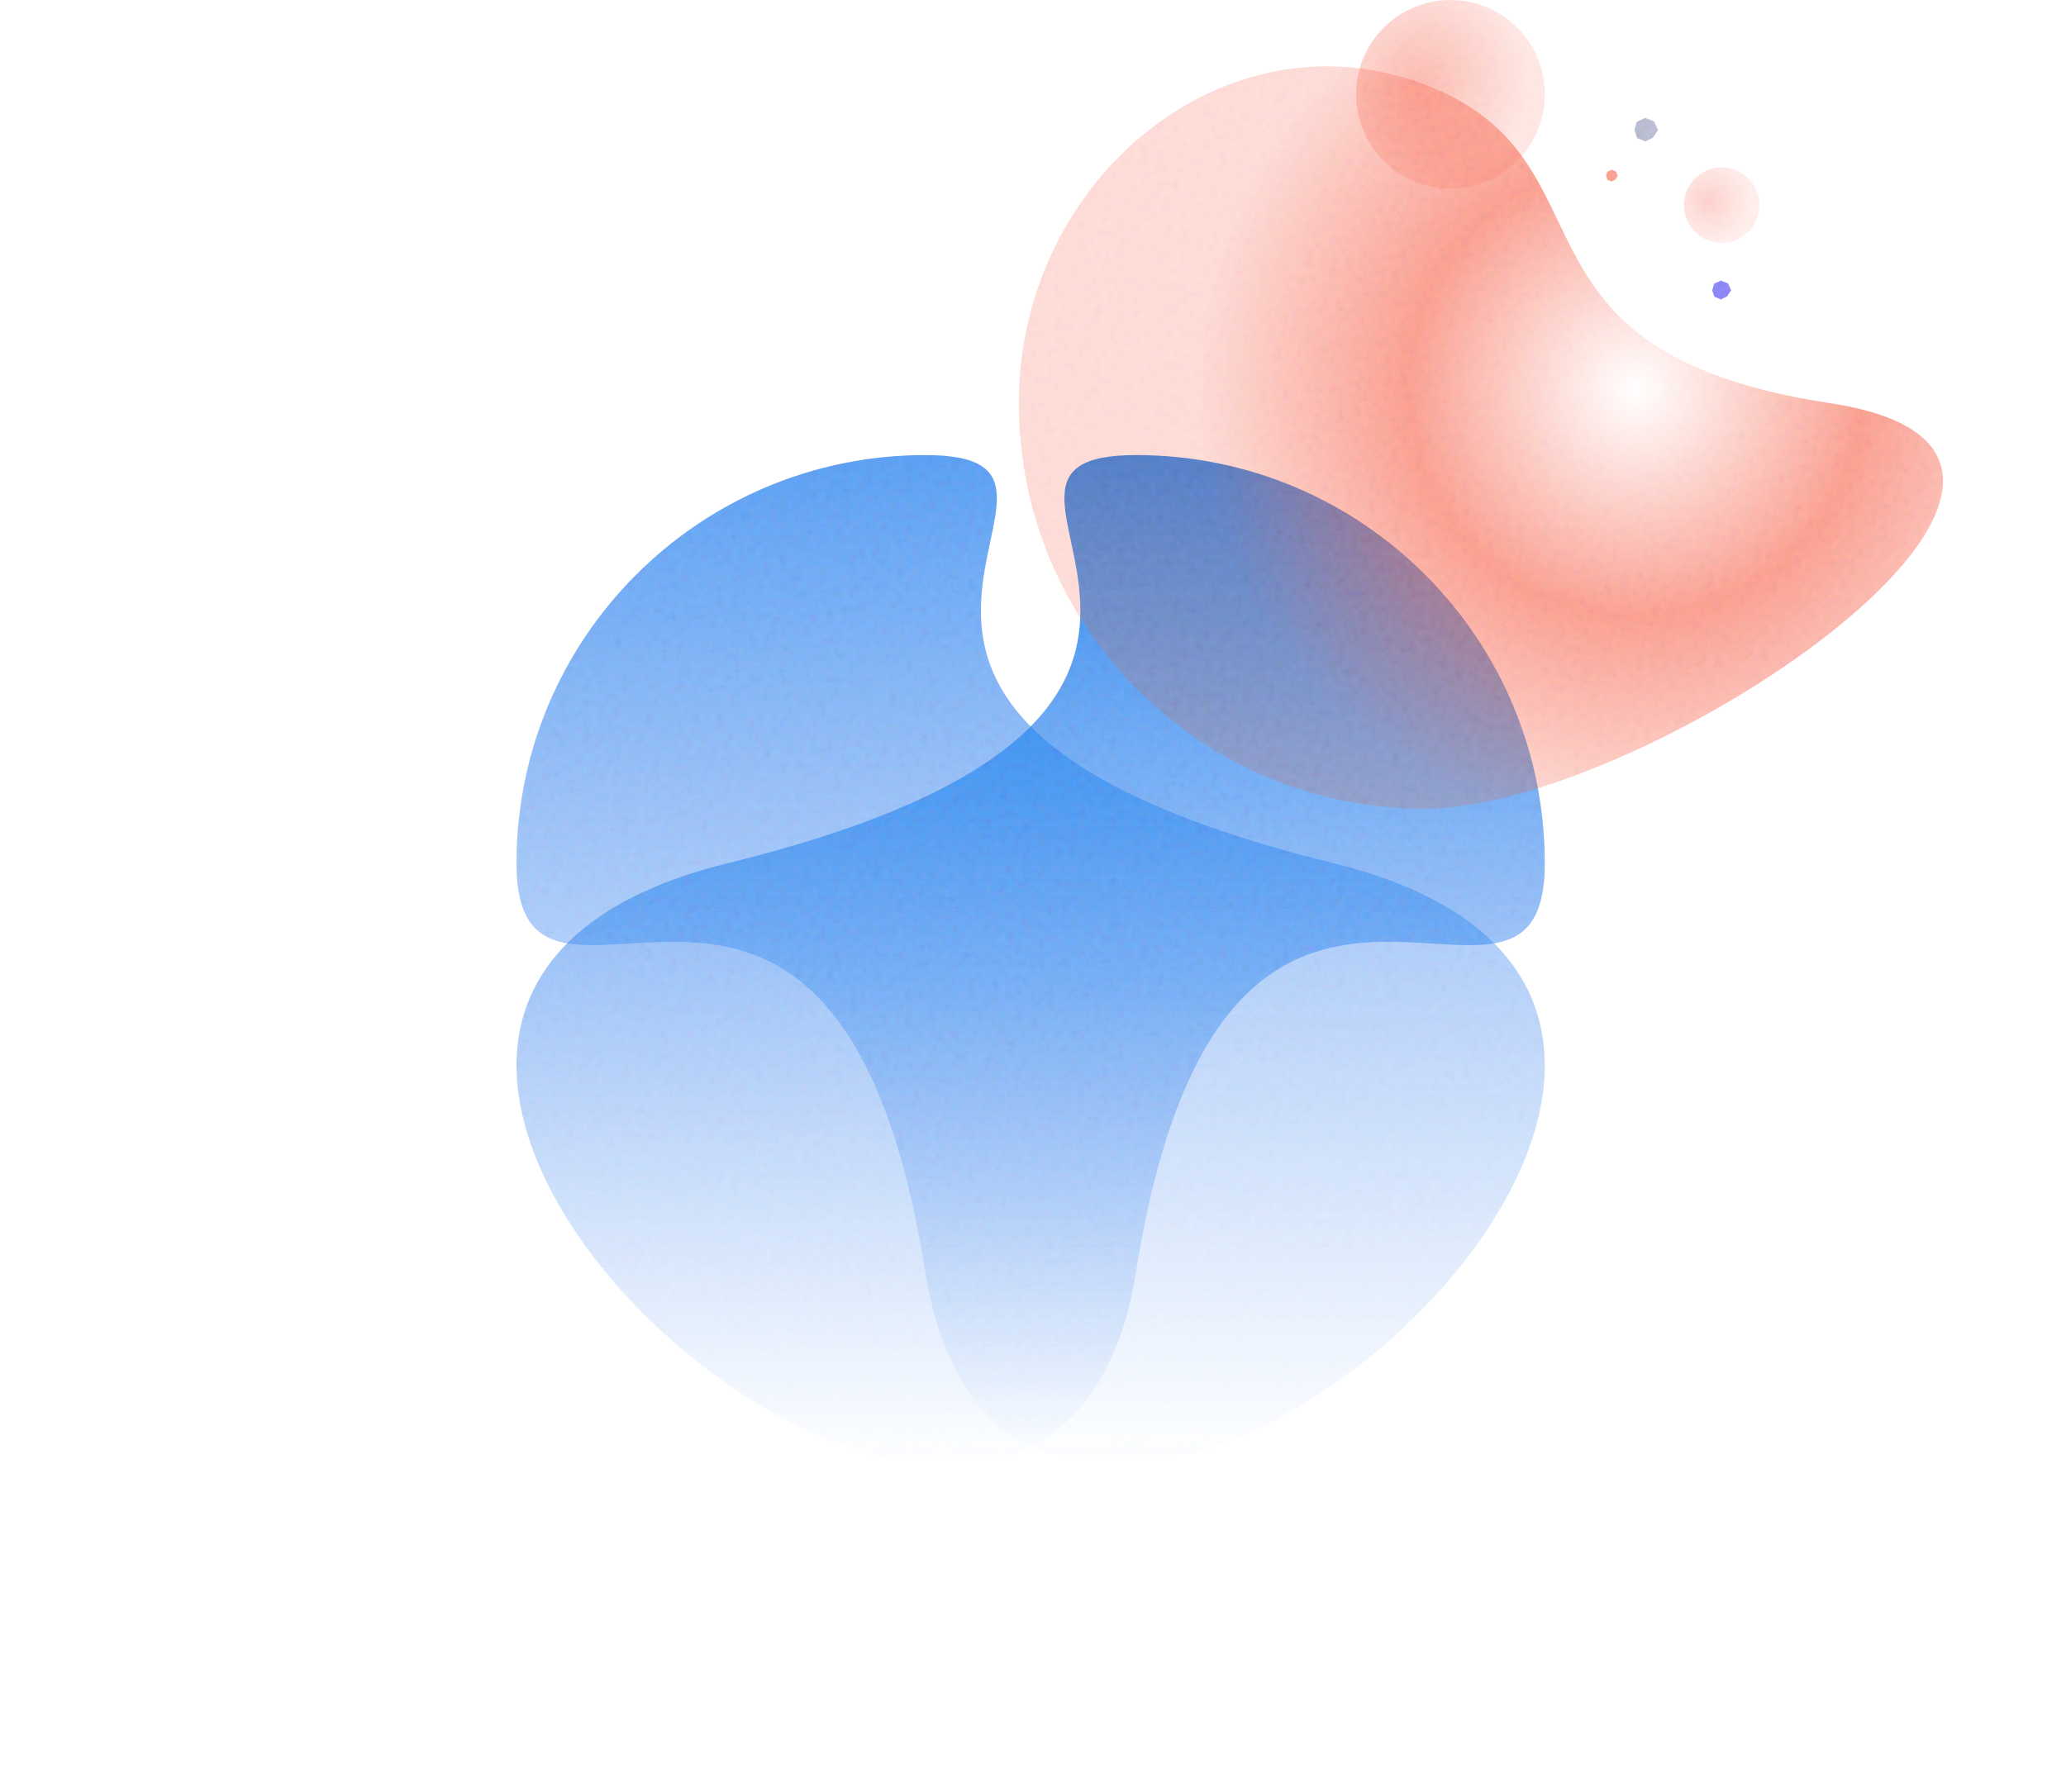
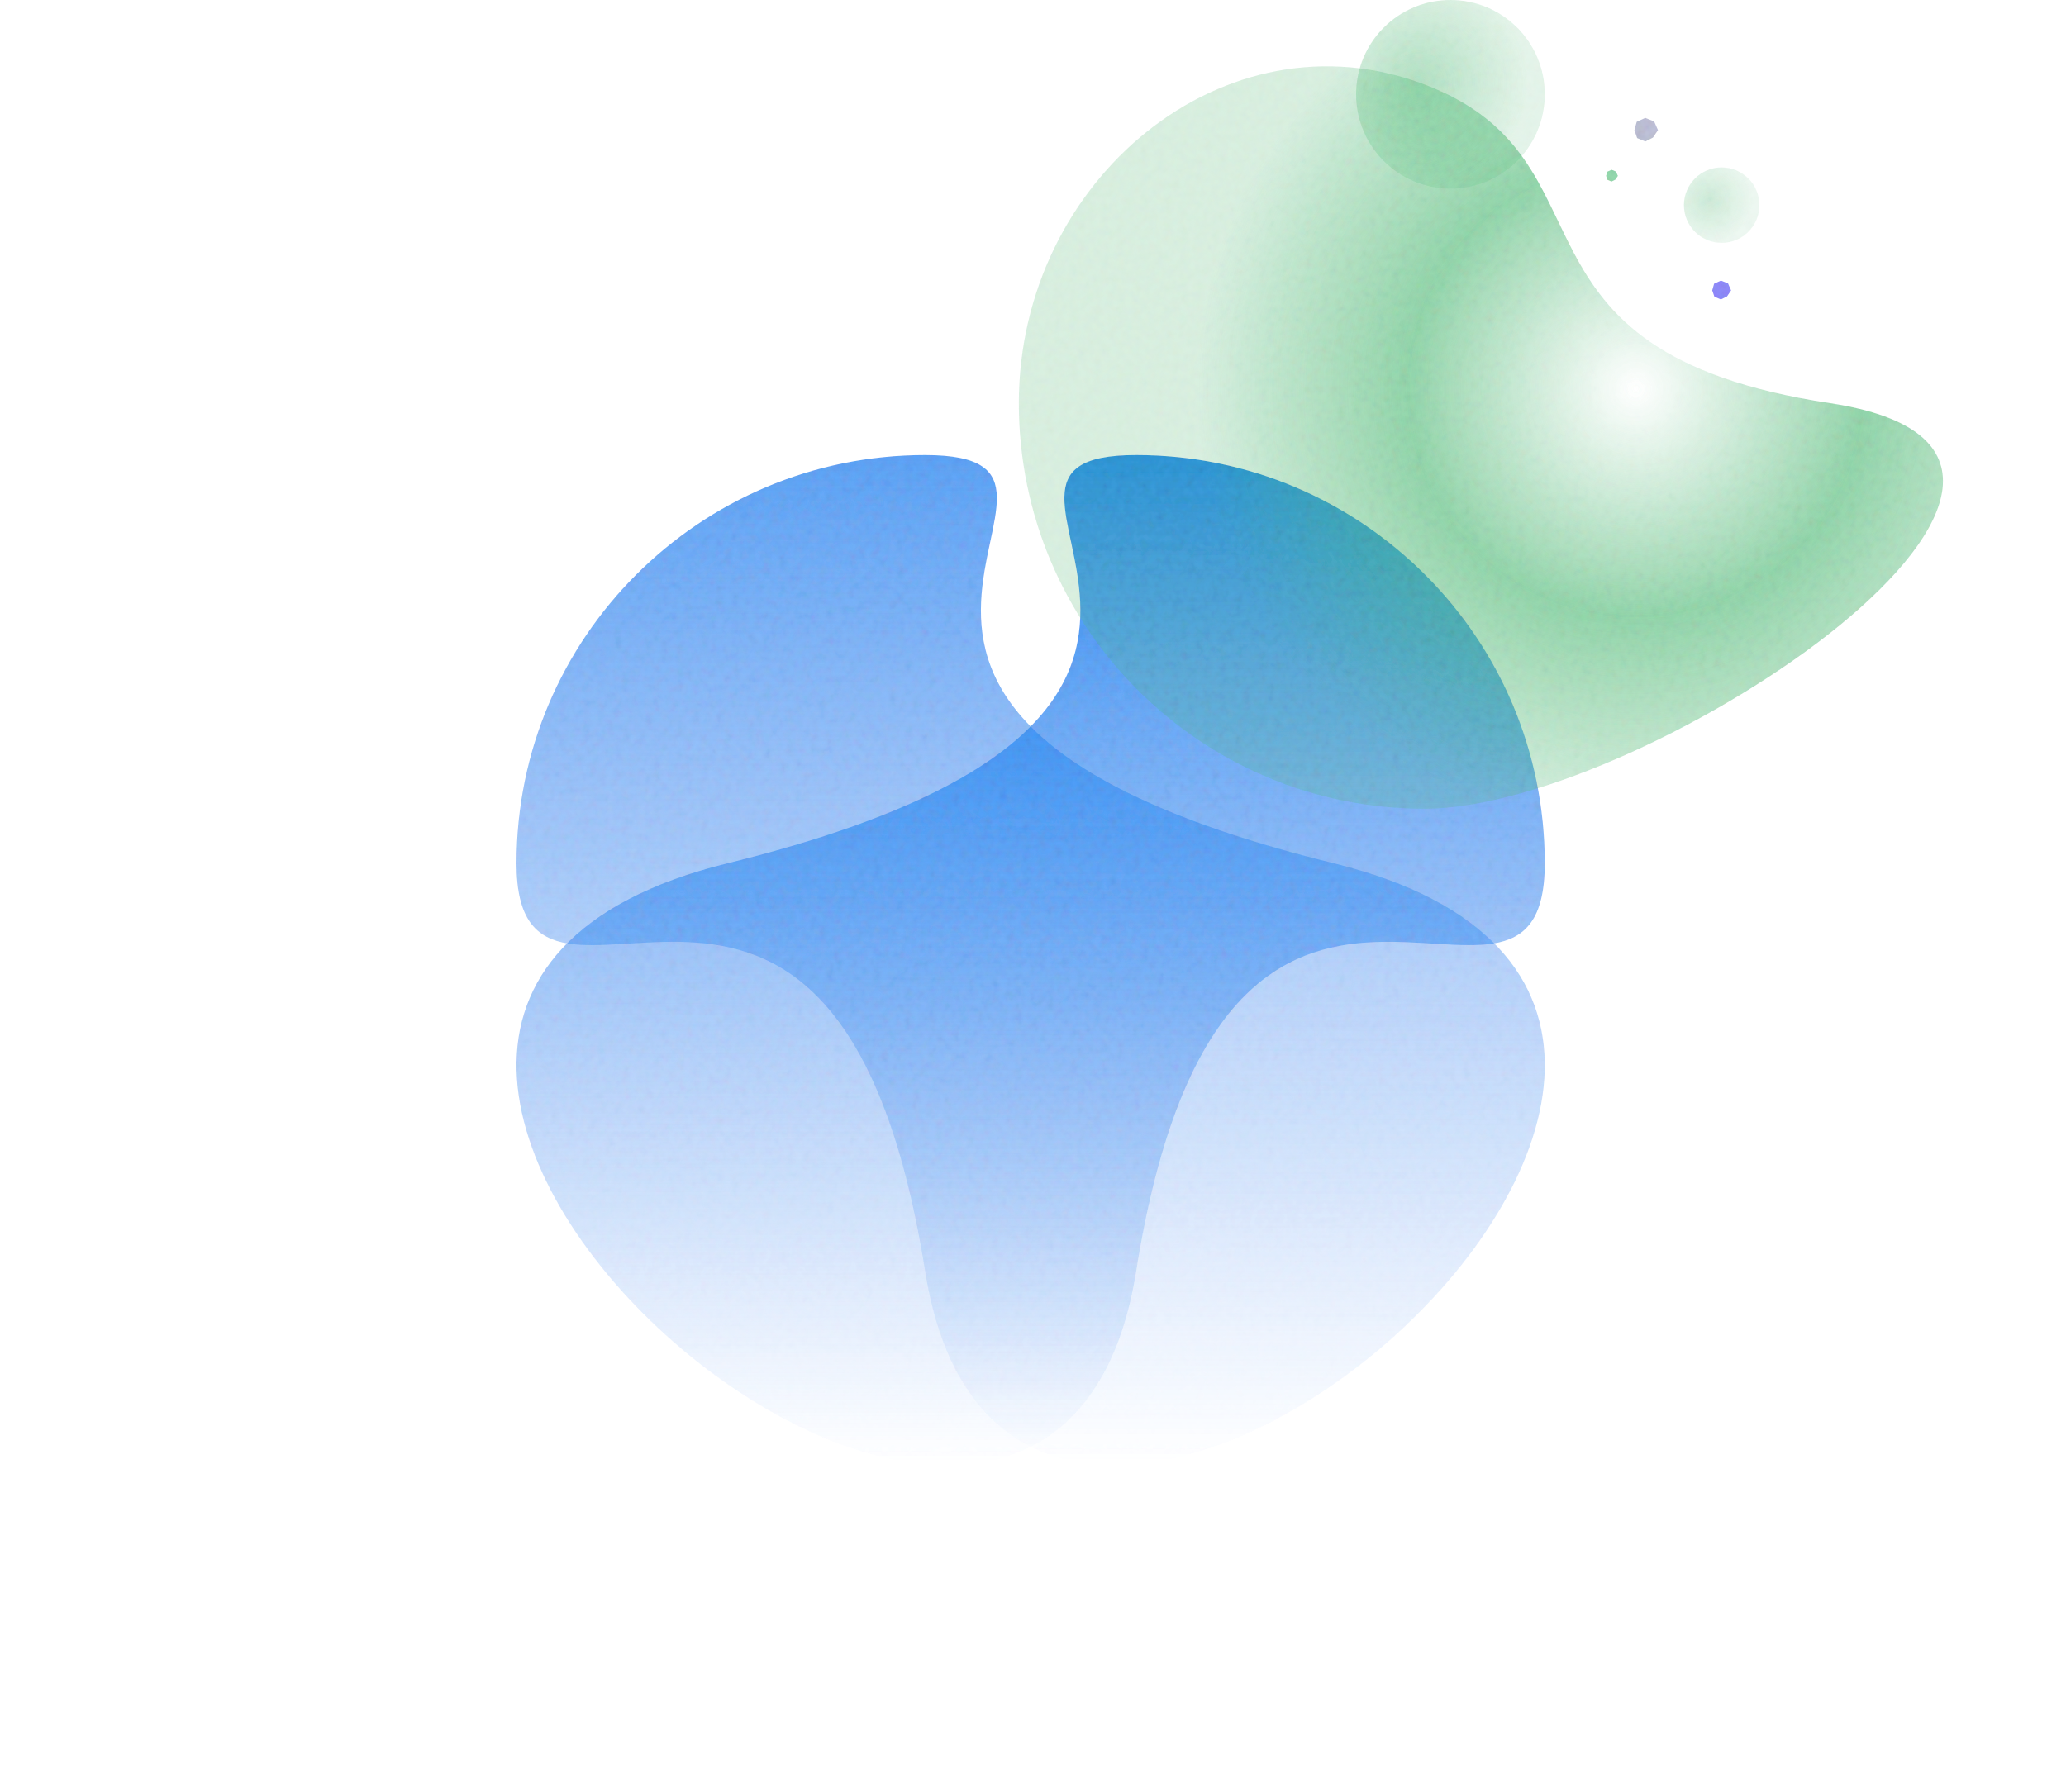
<svg xmlns="http://www.w3.org/2000/svg" width="876" height="760">
  <defs>
    <linearGradient x1="50%" y1="0%" x2="50%" y2="100%" id="b">
      <stop stop-color="#268DF7" offset="0%" />
      <stop stop-color="#268DF7" stop-opacity="0" offset="100%" />
    </linearGradient>
    <radialGradient cx="33.3%" cy="43.394%" fx="33.3%" fy="43.394%" r="58.741%" gradientTransform="matrix(.24453 -.95258 .76548 .3043 -.08 .62)" id="c">
-       <stop stop-color="#FF6C50" stop-opacity="0" offset="0%" />
-       <stop stop-color="#FF6C50" stop-opacity=".64" offset="51.712%" />
-       <stop stop-color="#FF6C50" stop-opacity=".24" offset="100%" />
+       <stop stop-color="#4fc17c" stop-opacity="0" offset="0%" />
+       <stop stop-color="#4fc17c" stop-opacity=".64" offset="51.712%" />
+       <stop stop-color="#4fc17c" stop-opacity=".24" offset="100%" />
    </radialGradient>
    <radialGradient cx="33.3%" cy="43.394%" fx="33.3%" fy="43.394%" r="57.77%" id="d">
-       <stop stop-color="#FF6C50" stop-opacity=".64" offset="0%" />
-       <stop stop-color="#FF6C50" stop-opacity=".24" offset="100%" />
+       <stop stop-color="#4fc17c" stop-opacity=".64" offset="0%" />
+       <stop stop-color="#4fc17c" stop-opacity=".24" offset="100%" />
    </radialGradient>
    <filter x="0%" y="0%" width="100%" height="100%" filterUnits="objectBoundingBox" id="e">
      <feGaussianBlur in="SourceGraphic" />
    </filter>
    <linearGradient x1="50%" y1="0%" x2="50%" y2="100%" id="f">
      <stop stop-color="#268DF7" stop-opacity=".8" offset="0%" />
      <stop stop-color="#268DF7" stop-opacity="0" offset="100%" />
    </linearGradient>
    <filter id="a">
      <feTurbulence type="fractalNoise" numOctaves="2" baseFrequency=".3" result="turb" />
      <feComposite in="turb" operator="arithmetic" k1=".1" k2=".1" k3=".1" k4=".1" result="result1" />
      <feComposite operator="in" in="result1" in2="SourceGraphic" result="finalFilter" />
      <feBlend mode="multiply" in="finalFilter" in2="SourceGraphic" />
    </filter>
  </defs>
  <g fill="none" fill-rule="evenodd" filter="url(#a)">
    <path d="M173.286 346.278c37.75 237.363 436.799-108.302 173.285-173.139C83.058 108.302 268.99 0 173.286 0S0 77.517 0 173.14c0 95.621 135.536-64.225 173.286 173.138z" transform="matrix(-1 0 0 1 655 193)" fill="url(#b)" />
    <g transform="translate(432)">
      <path d="M219.833 343c94.993 0 172-77.007 172-172s-87.598-167.172-172-135.18c-84.403 31.992-27 113.196-172 135.18-145 21.984 77.007 172 172 172z" fill="url(#c)" transform="matrix(-1 0 0 1 391.833 0)" />
      <circle fill-opacity=".72" fill="url(#d)" cx="183" cy="40" r="40" />
      <circle fill-opacity=".48" fill="url(#d)" filter="url(#e)" cx="298" cy="87" r="16" />
    </g>
    <path d="M392.286 539.278c37.75 237.363 436.799-108.302 173.285-173.139C302.058 301.302 487.99 193 392.286 193S219 270.517 219 366.14c0 95.621 135.536-64.225 173.286 173.138z" fill="url(#f)" />
    <path fill="#C1C3DA" d="M697.608 50l-3.624 1.667-.984 3.53 1.158 3.36 3.45 1.443 3.249-1.639L703 55.196l-1.62-3.674z" />
-     <path fill-opacity=".64" fill="#FF6C50" d="M683.304 72l-1.812.833-.492 1.765.579 1.68 1.725.722 1.624-.82L686 74.599l-.81-1.837z" />
+     <path fill-opacity=".64" fill="#4fc17c" d="M683.304 72l-1.812.833-.492 1.765.579 1.68 1.725.722 1.624-.82L686 74.599l-.81-1.837z" />
    <path fill-opacity=".64" fill="#4234F8" d="M729.686 119l-2.899 1.334-.787 2.823.926 2.688 2.76 1.155 2.6-1.31 1.714-2.533-1.295-2.94z" />
  </g>
</svg>
